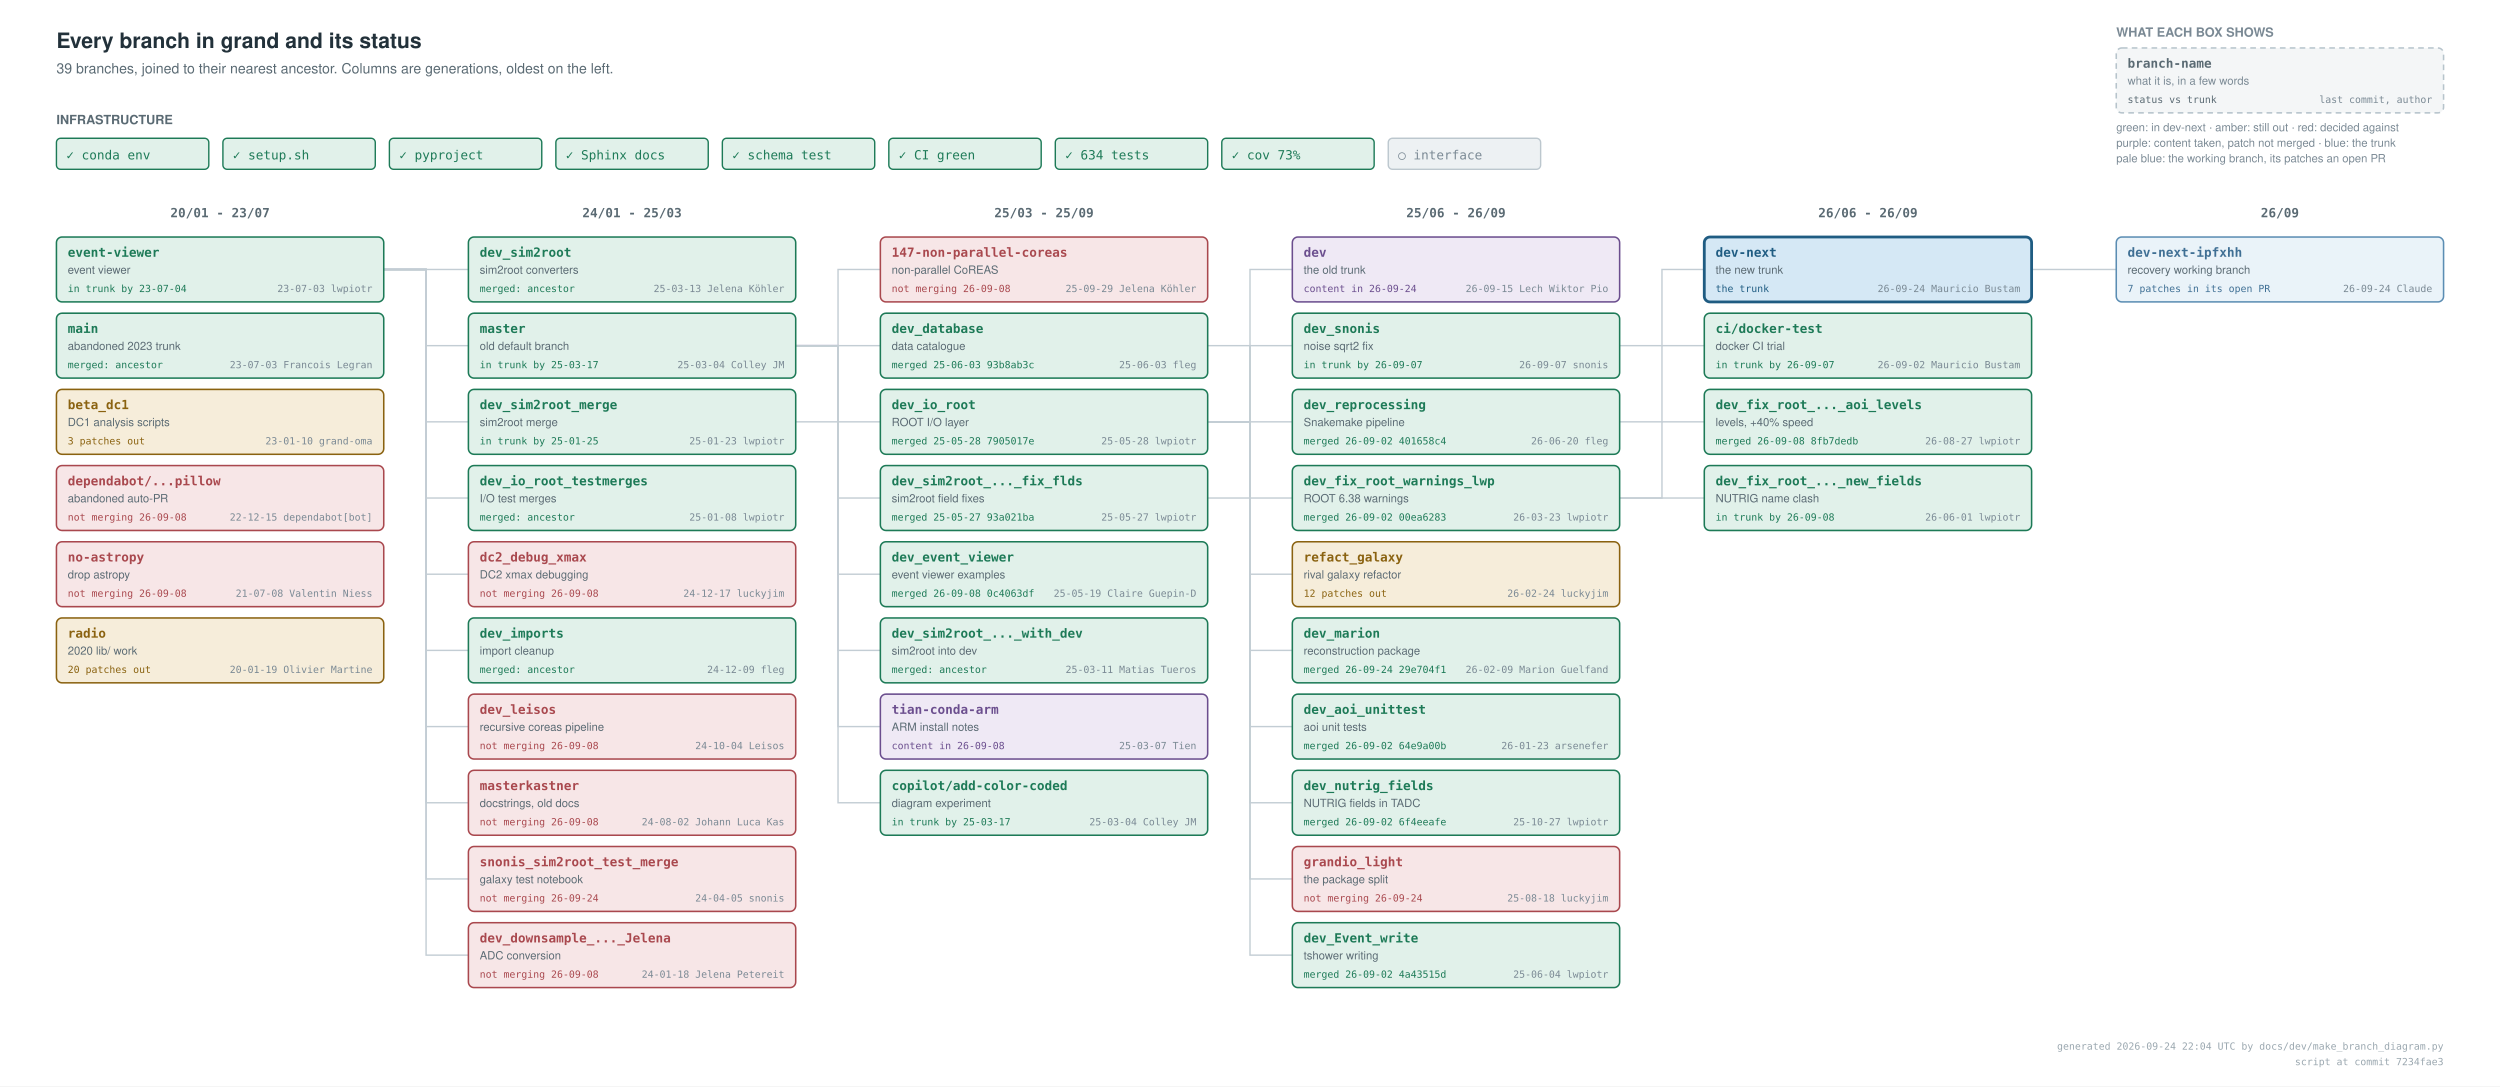
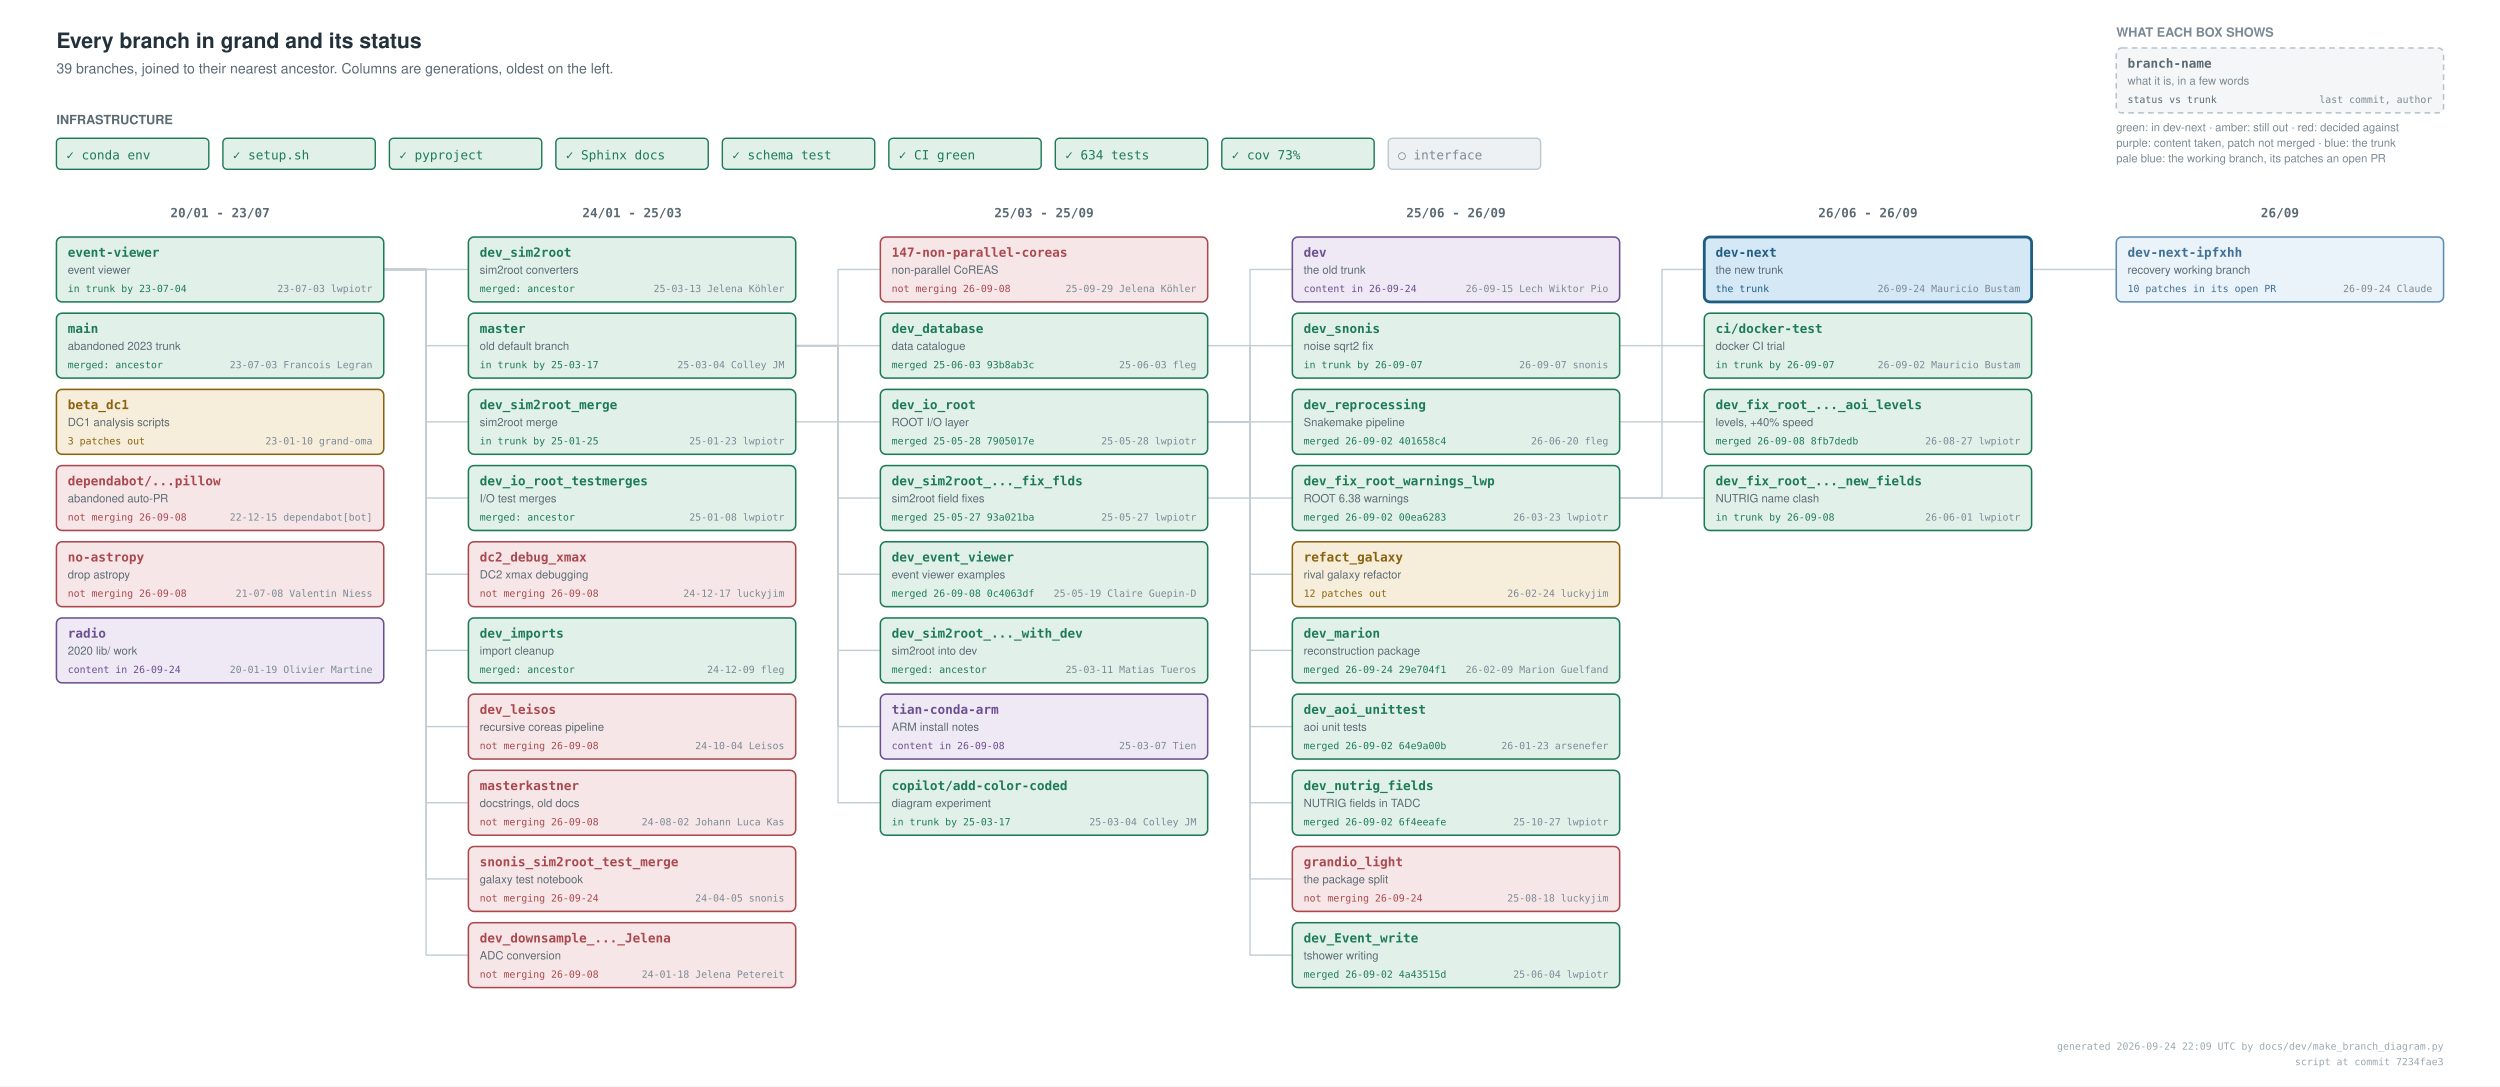
<svg xmlns="http://www.w3.org/2000/svg" viewBox="0 0 1772 770" width="1772" height="770" font-family="IBM Plex Sans, Helvetica, Arial, sans-serif">
  <rect width="1772" height="770" fill="#FFFFFF" />
  <text x="40" y="34" font-size="15" font-weight="600" fill="#22313A">Every branch in grand and its status</text>
  <text x="40" y="52" font-size="10" fill="#5A6A73">39 branches, joined to their nearest ancestor. Columns are generations, oldest on the left.</text>
  <text x="1500.0" y="26.0" font-size="9" font-weight="600" fill="#7A8994">WHAT EACH BOX SHOWS</text>
  <rect x="1500.0" y="34.0" width="232" height="46" rx="4" fill="#F4F6F7" stroke="#B7C4CC" stroke-width="1.1" stroke-dasharray="4 3" />
  <text x="1508.0" y="48.0" font-family="IBM Plex Mono, monospace" font-size="9" font-weight="600" fill="#5A6A73">branch-name</text>
  <text x="1508.0" y="60.0" font-size="8" fill="#7A8994">what it is, in a few words</text>
  <text x="1508.0" y="73.0" font-family="IBM Plex Mono, monospace" font-size="7" fill="#5A6A73">status vs trunk</text>
  <text x="1724.0" y="73.0" font-family="IBM Plex Mono, monospace" font-size="7" fill="#7A8994" text-anchor="end">last commit, author</text>
  <text x="1500.0" y="93.0" font-size="8" fill="#7A8994">green: in dev-next · amber: still out · red: decided against</text>
  <text x="1500.0" y="104.0" font-size="8" fill="#7A8994">purple: content taken, patch not merged · blue: the trunk</text>
  <text x="1500.0" y="115.0" font-size="8" fill="#7A8994">pale blue: the working branch, its patches an open PR</text>
  <text x="40" y="88" font-size="9" font-weight="600" fill="#5A6A73">INFRASTRUCTURE</text>
  <rect x="40.0" y="98" width="108" height="22" rx="3" fill="#E1F1EA" stroke="#1D7A57" stroke-width="1" />
  <text x="47.0" y="113" font-family="IBM Plex Mono, monospace" font-size="9" fill="#1D7A57">✓ conda env</text>
  <rect x="158.0" y="98" width="108" height="22" rx="3" fill="#E1F1EA" stroke="#1D7A57" stroke-width="1" />
  <text x="165.0" y="113" font-family="IBM Plex Mono, monospace" font-size="9" fill="#1D7A57">✓ setup.sh</text>
  <rect x="276.0" y="98" width="108" height="22" rx="3" fill="#E1F1EA" stroke="#1D7A57" stroke-width="1" />
  <text x="283.0" y="113" font-family="IBM Plex Mono, monospace" font-size="9" fill="#1D7A57">✓ pyproject</text>
  <rect x="394.0" y="98" width="108" height="22" rx="3" fill="#E1F1EA" stroke="#1D7A57" stroke-width="1" />
  <text x="401.0" y="113" font-family="IBM Plex Mono, monospace" font-size="9" fill="#1D7A57">✓ Sphinx docs</text>
  <rect x="512.0" y="98" width="108" height="22" rx="3" fill="#E1F1EA" stroke="#1D7A57" stroke-width="1" />
  <text x="519.0" y="113" font-family="IBM Plex Mono, monospace" font-size="9" fill="#1D7A57">✓ schema test</text>
  <rect x="630.0" y="98" width="108" height="22" rx="3" fill="#E1F1EA" stroke="#1D7A57" stroke-width="1" />
  <text x="637.0" y="113" font-family="IBM Plex Mono, monospace" font-size="9" fill="#1D7A57">✓ CI green</text>
  <rect x="748.0" y="98" width="108" height="22" rx="3" fill="#E1F1EA" stroke="#1D7A57" stroke-width="1" />
  <text x="755.0" y="113" font-family="IBM Plex Mono, monospace" font-size="9" fill="#1D7A57">✓ 634 tests</text>
  <rect x="866.0" y="98" width="108" height="22" rx="3" fill="#E1F1EA" stroke="#1D7A57" stroke-width="1" />
  <text x="873.0" y="113" font-family="IBM Plex Mono, monospace" font-size="9" fill="#1D7A57">✓ cov 73%</text>
  <rect x="984.0" y="98" width="108" height="22" rx="3" fill="#EDF1F3" stroke="#BCC7CE" stroke-width="1" />
  <text x="991.0" y="113" font-family="IBM Plex Mono, monospace" font-size="9" fill="#7A8994">○ interface</text>
  <text x="156.0" y="154.0" font-family="IBM Plex Mono, monospace" font-size="9" font-weight="600" fill="#5A6A73" text-anchor="middle">20/01 - 23/07</text>
  <text x="448.0" y="154.0" font-family="IBM Plex Mono, monospace" font-size="9" font-weight="600" fill="#5A6A73" text-anchor="middle">24/01 - 25/03</text>
  <text x="740.0" y="154.0" font-family="IBM Plex Mono, monospace" font-size="9" font-weight="600" fill="#5A6A73" text-anchor="middle">25/03 - 25/09</text>
  <text x="1032.0" y="154.0" font-family="IBM Plex Mono, monospace" font-size="9" font-weight="600" fill="#5A6A73" text-anchor="middle">25/06 - 26/09</text>
  <text x="1324.0" y="154.0" font-family="IBM Plex Mono, monospace" font-size="9" font-weight="600" fill="#5A6A73" text-anchor="middle">26/06 - 26/09</text>
  <text x="1616.0" y="154.0" font-family="IBM Plex Mono, monospace" font-size="9" font-weight="600" fill="#5A6A73" text-anchor="middle">26/09</text>
  <path d="M 564.0 245.0 H 594.0 V 191.0 H 624.0" fill="none" stroke="#C3CDD4" stroke-width="1" />
  <path d="M 1148.0 299.0 H 1178.0 V 245.0 H 1208.0" fill="none" stroke="#C3CDD4" stroke-width="1" />
  <path d="M 564.0 245.0 H 594.0 V 569.0 H 624.0" fill="none" stroke="#C3CDD4" stroke-width="1" />
  <path d="M 272.0 191.0 H 302.0 V 407.0 H 332.0" fill="none" stroke="#C3CDD4" stroke-width="1" />
  <path d="M 856.0 299.0 H 886.0 V 191.0 H 916.0" fill="none" stroke="#C3CDD4" stroke-width="1" />
  <path d="M 1148.0 245.0 H 1178.0 V 191.0 H 1208.0" fill="none" stroke="#C3CDD4" stroke-width="1" />
  <path d="M 1440.0 191.0 H 1470.0 V 191.0 H 1500.0" fill="none" stroke="#C3CDD4" stroke-width="1" />
  <path d="M 856.0 245.0 H 886.0 V 677.0 H 916.0" fill="none" stroke="#C3CDD4" stroke-width="1" />
  <path d="M 856.0 299.0 H 886.0 V 515.0 H 916.0" fill="none" stroke="#C3CDD4" stroke-width="1" />
  <path d="M 564.0 245.0 H 594.0 V 245.0 H 624.0" fill="none" stroke="#C3CDD4" stroke-width="1" />
  <path d="M 272.0 191.0 H 302.0 V 677.0 H 332.0" fill="none" stroke="#C3CDD4" stroke-width="1" />
  <path d="M 564.0 245.0 H 594.0 V 407.0 H 624.0" fill="none" stroke="#C3CDD4" stroke-width="1" />
  <path d="M 1148.0 353.0 H 1178.0 V 299.0 H 1208.0" fill="none" stroke="#C3CDD4" stroke-width="1" />
  <path d="M 856.0 299.0 H 886.0 V 353.0 H 916.0" fill="none" stroke="#C3CDD4" stroke-width="1" />
  <path d="M 1148.0 353.0 H 1178.0 V 353.0 H 1208.0" fill="none" stroke="#C3CDD4" stroke-width="1" />
  <path d="M 272.0 191.0 H 302.0 V 461.0 H 332.0" fill="none" stroke="#C3CDD4" stroke-width="1" />
  <path d="M 564.0 245.0 H 594.0 V 299.0 H 624.0" fill="none" stroke="#C3CDD4" stroke-width="1" />
  <path d="M 272.0 191.0 H 302.0 V 353.0 H 332.0" fill="none" stroke="#C3CDD4" stroke-width="1" />
  <path d="M 272.0 191.0 H 302.0 V 515.0 H 332.0" fill="none" stroke="#C3CDD4" stroke-width="1" />
  <path d="M 856.0 299.0 H 886.0 V 461.0 H 916.0" fill="none" stroke="#C3CDD4" stroke-width="1" />
  <path d="M 856.0 299.0 H 886.0 V 569.0 H 916.0" fill="none" stroke="#C3CDD4" stroke-width="1" />
  <path d="M 856.0 299.0 H 886.0 V 299.0 H 916.0" fill="none" stroke="#C3CDD4" stroke-width="1" />
  <path d="M 272.0 191.0 H 302.0 V 191.0 H 332.0" fill="none" stroke="#C3CDD4" stroke-width="1" />
  <path d="M 272.0 191.0 H 302.0 V 299.0 H 332.0" fill="none" stroke="#C3CDD4" stroke-width="1" />
  <path d="M 564.0 299.0 H 594.0 V 461.0 H 624.0" fill="none" stroke="#C3CDD4" stroke-width="1" />
  <path d="M 564.0 245.0 H 594.0 V 353.0 H 624.0" fill="none" stroke="#C3CDD4" stroke-width="1" />
  <path d="M 856.0 353.0 H 886.0 V 245.0 H 916.0" fill="none" stroke="#C3CDD4" stroke-width="1" />
  <path d="M 856.0 299.0 H 886.0 V 623.0 H 916.0" fill="none" stroke="#C3CDD4" stroke-width="1" />
  <path d="M 272.0 191.0 H 302.0 V 245.0 H 332.0" fill="none" stroke="#C3CDD4" stroke-width="1" />
  <path d="M 272.0 191.0 H 302.0 V 569.0 H 332.0" fill="none" stroke="#C3CDD4" stroke-width="1" />
  <path d="M 856.0 299.0 H 886.0 V 407.0 H 916.0" fill="none" stroke="#C3CDD4" stroke-width="1" />
  <path d="M 272.0 191.0 H 302.0 V 623.0 H 332.0" fill="none" stroke="#C3CDD4" stroke-width="1" />
  <path d="M 564.0 245.0 H 594.0 V 515.0 H 624.0" fill="none" stroke="#C3CDD4" stroke-width="1" />
  <rect x="624.0" y="168.0" width="232" height="46" rx="4" fill="#F7E6E7" stroke="#A9484E" stroke-width="1.1" />
  <text x="632.0" y="182.0" font-family="IBM Plex Mono, monospace" font-size="9" font-weight="600" fill="#A9484E">147-non-parallel-coreas</text>
  <text x="632.0" y="194.0" font-size="8" fill="#5A6A73">non-parallel CoREAS</text>
  <text x="632.0" y="207.0" font-family="IBM Plex Mono, monospace" font-size="7" fill="#A9484E">not merging 26-09-08</text>
  <text x="848.0" y="207.0" font-family="IBM Plex Mono, monospace" font-size="7" fill="#7A8994" text-anchor="end">25-09-29 Jelena Köhler</text>
  <rect x="40.0" y="276.0" width="232" height="46" rx="4" fill="#F6EDDA" stroke="#8A6210" stroke-width="1.1" />
  <text x="48.0" y="290.0" font-family="IBM Plex Mono, monospace" font-size="9" font-weight="600" fill="#8A6210">beta_dc1</text>
  <text x="48.0" y="302.0" font-size="8" fill="#5A6A73">DC1 analysis scripts</text>
  <text x="48.0" y="315.0" font-family="IBM Plex Mono, monospace" font-size="7" fill="#8A6210">3 patches out</text>
  <text x="264.0" y="315.0" font-family="IBM Plex Mono, monospace" font-size="7" fill="#7A8994" text-anchor="end">23-01-10 grand-oma</text>
  <rect x="1208.0" y="222.0" width="232" height="46" rx="4" fill="#E1F1EA" stroke="#1D7A57" stroke-width="1.1" />
  <text x="1216.0" y="236.0" font-family="IBM Plex Mono, monospace" font-size="9" font-weight="600" fill="#1D7A57">ci/docker-test</text>
  <text x="1216.0" y="248.0" font-size="8" fill="#5A6A73">docker CI trial</text>
  <text x="1216.0" y="261.0" font-family="IBM Plex Mono, monospace" font-size="7" fill="#1D7A57">in trunk by 26-09-07</text>
  <text x="1432.0" y="261.0" font-family="IBM Plex Mono, monospace" font-size="7" fill="#7A8994" text-anchor="end">26-09-02 Mauricio Bustam</text>
  <rect x="624.0" y="546.0" width="232" height="46" rx="4" fill="#E1F1EA" stroke="#1D7A57" stroke-width="1.1" />
  <text x="632.0" y="560.0" font-family="IBM Plex Mono, monospace" font-size="9" font-weight="600" fill="#1D7A57">copilot/add-color-coded</text>
  <text x="632.0" y="572.0" font-size="8" fill="#5A6A73">diagram experiment</text>
  <text x="632.0" y="585.0" font-family="IBM Plex Mono, monospace" font-size="7" fill="#1D7A57">in trunk by 25-03-17</text>
  <text x="848.0" y="585.0" font-family="IBM Plex Mono, monospace" font-size="7" fill="#7A8994" text-anchor="end">25-03-04 Colley JM</text>
  <rect x="332.0" y="384.0" width="232" height="46" rx="4" fill="#F7E6E7" stroke="#A9484E" stroke-width="1.1" />
  <text x="340.0" y="398.0" font-family="IBM Plex Mono, monospace" font-size="9" font-weight="600" fill="#A9484E">dc2_debug_xmax</text>
  <text x="340.0" y="410.0" font-size="8" fill="#5A6A73">DC2 xmax debugging</text>
  <text x="340.0" y="423.0" font-family="IBM Plex Mono, monospace" font-size="7" fill="#A9484E">not merging 26-09-08</text>
  <text x="556.0" y="423.0" font-family="IBM Plex Mono, monospace" font-size="7" fill="#7A8994" text-anchor="end">24-12-17 luckyjim</text>
  <rect x="40.0" y="330.0" width="232" height="46" rx="4" fill="#F7E6E7" stroke="#A9484E" stroke-width="1.1" />
  <text x="48.0" y="344.0" font-family="IBM Plex Mono, monospace" font-size="9" font-weight="600" fill="#A9484E">dependabot/...pillow</text>
  <text x="48.0" y="356.0" font-size="8" fill="#5A6A73">abandoned auto-PR</text>
  <text x="48.0" y="369.0" font-family="IBM Plex Mono, monospace" font-size="7" fill="#A9484E">not merging 26-09-08</text>
  <text x="264.0" y="369.0" font-family="IBM Plex Mono, monospace" font-size="7" fill="#7A8994" text-anchor="end">22-12-15 dependabot[bot]</text>
  <rect x="916.0" y="168.0" width="232" height="46" rx="4" fill="#EFE9F5" stroke="#6B4E8E" stroke-width="1.1" />
  <text x="924.0" y="182.0" font-family="IBM Plex Mono, monospace" font-size="9" font-weight="600" fill="#6B4E8E">dev</text>
  <text x="924.0" y="194.0" font-size="8" fill="#5A6A73">the old trunk</text>
  <text x="924.0" y="207.0" font-family="IBM Plex Mono, monospace" font-size="7" fill="#6B4E8E">content in 26-09-24</text>
  <text x="1140.0" y="207.0" font-family="IBM Plex Mono, monospace" font-size="7" fill="#7A8994" text-anchor="end">26-09-15 Lech Wiktor Pio</text>
  <rect x="1208.0" y="168.0" width="232" height="46" rx="4" fill="#D5E8F5" stroke="#1F5C82" stroke-width="2" />
  <text x="1216.0" y="182.0" font-family="IBM Plex Mono, monospace" font-size="9" font-weight="600" fill="#1F5C82">dev-next</text>
  <text x="1216.0" y="194.0" font-size="8" fill="#5A6A73">the new trunk</text>
  <text x="1216.0" y="207.0" font-family="IBM Plex Mono, monospace" font-size="7" fill="#1F5C82">the trunk</text>
  <text x="1432.0" y="207.0" font-family="IBM Plex Mono, monospace" font-size="7" fill="#7A8994" text-anchor="end">26-09-24 Mauricio Bustam</text>
  <rect x="1500.0" y="168.0" width="232" height="46" rx="4" fill="#EAF3F9" stroke="#5B8DB3" stroke-width="1.1" />
  <text x="1508.0" y="182.0" font-family="IBM Plex Mono, monospace" font-size="9" font-weight="600" fill="#3F6F94">dev-next-ipfxhh</text>
  <text x="1508.0" y="194.0" font-size="8" fill="#5A6A73">recovery working branch</text>
-   <text x="1508.0" y="207.0" font-family="IBM Plex Mono, monospace" font-size="7" fill="#3F6F94">7 patches in its open PR</text>
+   <text x="1508.0" y="207.0" font-family="IBM Plex Mono, monospace" font-size="7" fill="#3F6F94">10 patches in its open PR</text>
  <text x="1724.0" y="207.0" font-family="IBM Plex Mono, monospace" font-size="7" fill="#7A8994" text-anchor="end">26-09-24 Claude</text>
  <rect x="916.0" y="654.0" width="232" height="46" rx="4" fill="#E1F1EA" stroke="#1D7A57" stroke-width="1.1" />
  <text x="924.0" y="668.0" font-family="IBM Plex Mono, monospace" font-size="9" font-weight="600" fill="#1D7A57">dev_Event_write</text>
  <text x="924.0" y="680.0" font-size="8" fill="#5A6A73">tshower writing</text>
  <text x="924.0" y="693.0" font-family="IBM Plex Mono, monospace" font-size="7" fill="#1D7A57">merged 26-09-02 4a43515d</text>
  <text x="1140.0" y="693.0" font-family="IBM Plex Mono, monospace" font-size="7" fill="#7A8994" text-anchor="end">25-06-04 lwpiotr</text>
  <rect x="916.0" y="492.0" width="232" height="46" rx="4" fill="#E1F1EA" stroke="#1D7A57" stroke-width="1.1" />
  <text x="924.0" y="506.0" font-family="IBM Plex Mono, monospace" font-size="9" font-weight="600" fill="#1D7A57">dev_aoi_unittest</text>
  <text x="924.0" y="518.0" font-size="8" fill="#5A6A73">aoi unit tests</text>
  <text x="924.0" y="531.0" font-family="IBM Plex Mono, monospace" font-size="7" fill="#1D7A57">merged 26-09-02 64e9a00b</text>
  <text x="1140.0" y="531.0" font-family="IBM Plex Mono, monospace" font-size="7" fill="#7A8994" text-anchor="end">26-01-23 arsenefer</text>
  <rect x="624.0" y="222.0" width="232" height="46" rx="4" fill="#E1F1EA" stroke="#1D7A57" stroke-width="1.1" />
  <text x="632.0" y="236.0" font-family="IBM Plex Mono, monospace" font-size="9" font-weight="600" fill="#1D7A57">dev_database</text>
  <text x="632.0" y="248.0" font-size="8" fill="#5A6A73">data catalogue</text>
  <text x="632.0" y="261.0" font-family="IBM Plex Mono, monospace" font-size="7" fill="#1D7A57">merged 25-06-03 93b8ab3c</text>
  <text x="848.0" y="261.0" font-family="IBM Plex Mono, monospace" font-size="7" fill="#7A8994" text-anchor="end">25-06-03 fleg</text>
  <rect x="332.0" y="654.0" width="232" height="46" rx="4" fill="#F7E6E7" stroke="#A9484E" stroke-width="1.1" />
  <text x="340.0" y="668.0" font-family="IBM Plex Mono, monospace" font-size="9" font-weight="600" fill="#A9484E">dev_downsample_..._Jelena</text>
  <text x="340.0" y="680.0" font-size="8" fill="#5A6A73">ADC conversion</text>
  <text x="340.0" y="693.0" font-family="IBM Plex Mono, monospace" font-size="7" fill="#A9484E">not merging 26-09-08</text>
  <text x="556.0" y="693.0" font-family="IBM Plex Mono, monospace" font-size="7" fill="#7A8994" text-anchor="end">24-01-18 Jelena Petereit</text>
  <rect x="624.0" y="384.0" width="232" height="46" rx="4" fill="#E1F1EA" stroke="#1D7A57" stroke-width="1.1" />
  <text x="632.0" y="398.0" font-family="IBM Plex Mono, monospace" font-size="9" font-weight="600" fill="#1D7A57">dev_event_viewer</text>
  <text x="632.0" y="410.0" font-size="8" fill="#5A6A73">event viewer examples</text>
  <text x="632.0" y="423.0" font-family="IBM Plex Mono, monospace" font-size="7" fill="#1D7A57">merged 26-09-08 0c4063df</text>
  <text x="848.0" y="423.0" font-family="IBM Plex Mono, monospace" font-size="7" fill="#7A8994" text-anchor="end">25-05-19 Claire Guepin-D</text>
  <rect x="1208.0" y="276.0" width="232" height="46" rx="4" fill="#E1F1EA" stroke="#1D7A57" stroke-width="1.1" />
  <text x="1216.0" y="290.0" font-family="IBM Plex Mono, monospace" font-size="9" font-weight="600" fill="#1D7A57">dev_fix_root_..._aoi_levels</text>
  <text x="1216.0" y="302.0" font-size="8" fill="#5A6A73">levels, +40% speed</text>
  <text x="1216.0" y="315.0" font-family="IBM Plex Mono, monospace" font-size="7" fill="#1D7A57">merged 26-09-08 8fb7dedb</text>
  <text x="1432.0" y="315.0" font-family="IBM Plex Mono, monospace" font-size="7" fill="#7A8994" text-anchor="end">26-08-27 lwpiotr</text>
  <rect x="916.0" y="330.0" width="232" height="46" rx="4" fill="#E1F1EA" stroke="#1D7A57" stroke-width="1.1" />
  <text x="924.0" y="344.0" font-family="IBM Plex Mono, monospace" font-size="9" font-weight="600" fill="#1D7A57">dev_fix_root_warnings_lwp</text>
  <text x="924.0" y="356.0" font-size="8" fill="#5A6A73">ROOT 6.38 warnings</text>
  <text x="924.0" y="369.0" font-family="IBM Plex Mono, monospace" font-size="7" fill="#1D7A57">merged 26-09-02 00ea6283</text>
  <text x="1140.0" y="369.0" font-family="IBM Plex Mono, monospace" font-size="7" fill="#7A8994" text-anchor="end">26-03-23 lwpiotr</text>
  <rect x="1208.0" y="330.0" width="232" height="46" rx="4" fill="#E1F1EA" stroke="#1D7A57" stroke-width="1.1" />
  <text x="1216.0" y="344.0" font-family="IBM Plex Mono, monospace" font-size="9" font-weight="600" fill="#1D7A57">dev_fix_root_..._new_fields</text>
  <text x="1216.0" y="356.0" font-size="8" fill="#5A6A73">NUTRIG name clash</text>
  <text x="1216.0" y="369.0" font-family="IBM Plex Mono, monospace" font-size="7" fill="#1D7A57">in trunk by 26-09-08</text>
  <text x="1432.0" y="369.0" font-family="IBM Plex Mono, monospace" font-size="7" fill="#7A8994" text-anchor="end">26-06-01 lwpiotr</text>
  <rect x="332.0" y="438.0" width="232" height="46" rx="4" fill="#E1F1EA" stroke="#1D7A57" stroke-width="1.1" />
  <text x="340.0" y="452.0" font-family="IBM Plex Mono, monospace" font-size="9" font-weight="600" fill="#1D7A57">dev_imports</text>
  <text x="340.0" y="464.0" font-size="8" fill="#5A6A73">import cleanup</text>
  <text x="340.0" y="477.0" font-family="IBM Plex Mono, monospace" font-size="7" fill="#1D7A57">merged: ancestor</text>
  <text x="556.0" y="477.0" font-family="IBM Plex Mono, monospace" font-size="7" fill="#7A8994" text-anchor="end">24-12-09 fleg</text>
  <rect x="624.0" y="276.0" width="232" height="46" rx="4" fill="#E1F1EA" stroke="#1D7A57" stroke-width="1.1" />
  <text x="632.0" y="290.0" font-family="IBM Plex Mono, monospace" font-size="9" font-weight="600" fill="#1D7A57">dev_io_root</text>
  <text x="632.0" y="302.0" font-size="8" fill="#5A6A73">ROOT I/O layer</text>
  <text x="632.0" y="315.0" font-family="IBM Plex Mono, monospace" font-size="7" fill="#1D7A57">merged 25-05-28 7905017e</text>
  <text x="848.0" y="315.0" font-family="IBM Plex Mono, monospace" font-size="7" fill="#7A8994" text-anchor="end">25-05-28 lwpiotr</text>
  <rect x="332.0" y="330.0" width="232" height="46" rx="4" fill="#E1F1EA" stroke="#1D7A57" stroke-width="1.1" />
  <text x="340.0" y="344.0" font-family="IBM Plex Mono, monospace" font-size="9" font-weight="600" fill="#1D7A57">dev_io_root_testmerges</text>
  <text x="340.0" y="356.0" font-size="8" fill="#5A6A73">I/O test merges</text>
  <text x="340.0" y="369.0" font-family="IBM Plex Mono, monospace" font-size="7" fill="#1D7A57">merged: ancestor</text>
  <text x="556.0" y="369.0" font-family="IBM Plex Mono, monospace" font-size="7" fill="#7A8994" text-anchor="end">25-01-08 lwpiotr</text>
  <rect x="332.0" y="492.0" width="232" height="46" rx="4" fill="#F7E6E7" stroke="#A9484E" stroke-width="1.1" />
  <text x="340.0" y="506.0" font-family="IBM Plex Mono, monospace" font-size="9" font-weight="600" fill="#A9484E">dev_leisos</text>
  <text x="340.0" y="518.0" font-size="8" fill="#5A6A73">recursive coreas pipeline</text>
  <text x="340.0" y="531.0" font-family="IBM Plex Mono, monospace" font-size="7" fill="#A9484E">not merging 26-09-08</text>
  <text x="556.0" y="531.0" font-family="IBM Plex Mono, monospace" font-size="7" fill="#7A8994" text-anchor="end">24-10-04 Leisos</text>
  <rect x="916.0" y="438.0" width="232" height="46" rx="4" fill="#E1F1EA" stroke="#1D7A57" stroke-width="1.1" />
  <text x="924.0" y="452.0" font-family="IBM Plex Mono, monospace" font-size="9" font-weight="600" fill="#1D7A57">dev_marion</text>
  <text x="924.0" y="464.0" font-size="8" fill="#5A6A73">reconstruction package</text>
  <text x="924.0" y="477.0" font-family="IBM Plex Mono, monospace" font-size="7" fill="#1D7A57">merged 26-09-24 29e704f1</text>
  <text x="1140.0" y="477.0" font-family="IBM Plex Mono, monospace" font-size="7" fill="#7A8994" text-anchor="end">26-02-09 Marion Guelfand</text>
  <rect x="916.0" y="546.0" width="232" height="46" rx="4" fill="#E1F1EA" stroke="#1D7A57" stroke-width="1.1" />
  <text x="924.0" y="560.0" font-family="IBM Plex Mono, monospace" font-size="9" font-weight="600" fill="#1D7A57">dev_nutrig_fields</text>
  <text x="924.0" y="572.0" font-size="8" fill="#5A6A73">NUTRIG fields in TADC</text>
  <text x="924.0" y="585.0" font-family="IBM Plex Mono, monospace" font-size="7" fill="#1D7A57">merged 26-09-02 6f4eeafe</text>
  <text x="1140.0" y="585.0" font-family="IBM Plex Mono, monospace" font-size="7" fill="#7A8994" text-anchor="end">25-10-27 lwpiotr</text>
  <rect x="916.0" y="276.0" width="232" height="46" rx="4" fill="#E1F1EA" stroke="#1D7A57" stroke-width="1.1" />
  <text x="924.0" y="290.0" font-family="IBM Plex Mono, monospace" font-size="9" font-weight="600" fill="#1D7A57">dev_reprocessing</text>
  <text x="924.0" y="302.0" font-size="8" fill="#5A6A73">Snakemake pipeline</text>
  <text x="924.0" y="315.0" font-family="IBM Plex Mono, monospace" font-size="7" fill="#1D7A57">merged 26-09-02 401658c4</text>
  <text x="1140.0" y="315.0" font-family="IBM Plex Mono, monospace" font-size="7" fill="#7A8994" text-anchor="end">26-06-20 fleg</text>
  <rect x="332.0" y="168.0" width="232" height="46" rx="4" fill="#E1F1EA" stroke="#1D7A57" stroke-width="1.1" />
  <text x="340.0" y="182.0" font-family="IBM Plex Mono, monospace" font-size="9" font-weight="600" fill="#1D7A57">dev_sim2root</text>
  <text x="340.0" y="194.0" font-size="8" fill="#5A6A73">sim2root converters</text>
  <text x="340.0" y="207.0" font-family="IBM Plex Mono, monospace" font-size="7" fill="#1D7A57">merged: ancestor</text>
  <text x="556.0" y="207.0" font-family="IBM Plex Mono, monospace" font-size="7" fill="#7A8994" text-anchor="end">25-03-13 Jelena Köhler</text>
  <rect x="332.0" y="276.0" width="232" height="46" rx="4" fill="#E1F1EA" stroke="#1D7A57" stroke-width="1.1" />
  <text x="340.0" y="290.0" font-family="IBM Plex Mono, monospace" font-size="9" font-weight="600" fill="#1D7A57">dev_sim2root_merge</text>
  <text x="340.0" y="302.0" font-size="8" fill="#5A6A73">sim2root merge</text>
  <text x="340.0" y="315.0" font-family="IBM Plex Mono, monospace" font-size="7" fill="#1D7A57">in trunk by 25-01-25</text>
  <text x="556.0" y="315.0" font-family="IBM Plex Mono, monospace" font-size="7" fill="#7A8994" text-anchor="end">25-01-23 lwpiotr</text>
  <rect x="624.0" y="438.0" width="232" height="46" rx="4" fill="#E1F1EA" stroke="#1D7A57" stroke-width="1.1" />
  <text x="632.0" y="452.0" font-family="IBM Plex Mono, monospace" font-size="9" font-weight="600" fill="#1D7A57">dev_sim2root_..._with_dev</text>
  <text x="632.0" y="464.0" font-size="8" fill="#5A6A73">sim2root into dev</text>
  <text x="632.0" y="477.0" font-family="IBM Plex Mono, monospace" font-size="7" fill="#1D7A57">merged: ancestor</text>
  <text x="848.0" y="477.0" font-family="IBM Plex Mono, monospace" font-size="7" fill="#7A8994" text-anchor="end">25-03-11 Matias Tueros</text>
  <rect x="624.0" y="330.0" width="232" height="46" rx="4" fill="#E1F1EA" stroke="#1D7A57" stroke-width="1.1" />
  <text x="632.0" y="344.0" font-family="IBM Plex Mono, monospace" font-size="9" font-weight="600" fill="#1D7A57">dev_sim2root_..._fix_flds</text>
  <text x="632.0" y="356.0" font-size="8" fill="#5A6A73">sim2root field fixes</text>
  <text x="632.0" y="369.0" font-family="IBM Plex Mono, monospace" font-size="7" fill="#1D7A57">merged 25-05-27 93a021ba</text>
  <text x="848.0" y="369.0" font-family="IBM Plex Mono, monospace" font-size="7" fill="#7A8994" text-anchor="end">25-05-27 lwpiotr</text>
  <rect x="916.0" y="222.0" width="232" height="46" rx="4" fill="#E1F1EA" stroke="#1D7A57" stroke-width="1.1" />
  <text x="924.0" y="236.0" font-family="IBM Plex Mono, monospace" font-size="9" font-weight="600" fill="#1D7A57">dev_snonis</text>
  <text x="924.0" y="248.0" font-size="8" fill="#5A6A73">noise sqrt2 fix</text>
  <text x="924.0" y="261.0" font-family="IBM Plex Mono, monospace" font-size="7" fill="#1D7A57">in trunk by 26-09-07</text>
  <text x="1140.0" y="261.0" font-family="IBM Plex Mono, monospace" font-size="7" fill="#7A8994" text-anchor="end">26-09-07 snonis</text>
  <rect x="40.0" y="168.0" width="232" height="46" rx="4" fill="#E1F1EA" stroke="#1D7A57" stroke-width="1.1" />
  <text x="48.0" y="182.0" font-family="IBM Plex Mono, monospace" font-size="9" font-weight="600" fill="#1D7A57">event-viewer</text>
  <text x="48.0" y="194.0" font-size="8" fill="#5A6A73">event viewer</text>
  <text x="48.0" y="207.0" font-family="IBM Plex Mono, monospace" font-size="7" fill="#1D7A57">in trunk by 23-07-04</text>
  <text x="264.0" y="207.0" font-family="IBM Plex Mono, monospace" font-size="7" fill="#7A8994" text-anchor="end">23-07-03 lwpiotr</text>
  <rect x="916.0" y="600.0" width="232" height="46" rx="4" fill="#F7E6E7" stroke="#A9484E" stroke-width="1.1" />
  <text x="924.0" y="614.0" font-family="IBM Plex Mono, monospace" font-size="9" font-weight="600" fill="#A9484E">grandio_light</text>
  <text x="924.0" y="626.0" font-size="8" fill="#5A6A73">the package split</text>
  <text x="924.0" y="639.0" font-family="IBM Plex Mono, monospace" font-size="7" fill="#A9484E">not merging 26-09-24</text>
  <text x="1140.0" y="639.0" font-family="IBM Plex Mono, monospace" font-size="7" fill="#7A8994" text-anchor="end">25-08-18 luckyjim</text>
  <rect x="40.0" y="222.0" width="232" height="46" rx="4" fill="#E1F1EA" stroke="#1D7A57" stroke-width="1.1" />
  <text x="48.0" y="236.0" font-family="IBM Plex Mono, monospace" font-size="9" font-weight="600" fill="#1D7A57">main</text>
  <text x="48.0" y="248.0" font-size="8" fill="#5A6A73">abandoned 2023 trunk</text>
  <text x="48.0" y="261.0" font-family="IBM Plex Mono, monospace" font-size="7" fill="#1D7A57">merged: ancestor</text>
  <text x="264.0" y="261.0" font-family="IBM Plex Mono, monospace" font-size="7" fill="#7A8994" text-anchor="end">23-07-03 Francois Legran</text>
  <rect x="332.0" y="222.0" width="232" height="46" rx="4" fill="#E1F1EA" stroke="#1D7A57" stroke-width="1.1" />
  <text x="340.0" y="236.0" font-family="IBM Plex Mono, monospace" font-size="9" font-weight="600" fill="#1D7A57">master</text>
  <text x="340.0" y="248.0" font-size="8" fill="#5A6A73">old default branch</text>
  <text x="340.0" y="261.0" font-family="IBM Plex Mono, monospace" font-size="7" fill="#1D7A57">in trunk by 25-03-17</text>
  <text x="556.0" y="261.0" font-family="IBM Plex Mono, monospace" font-size="7" fill="#7A8994" text-anchor="end">25-03-04 Colley JM</text>
  <rect x="332.0" y="546.0" width="232" height="46" rx="4" fill="#F7E6E7" stroke="#A9484E" stroke-width="1.1" />
  <text x="340.0" y="560.0" font-family="IBM Plex Mono, monospace" font-size="9" font-weight="600" fill="#A9484E">masterkastner</text>
  <text x="340.0" y="572.0" font-size="8" fill="#5A6A73">docstrings, old docs</text>
  <text x="340.0" y="585.0" font-family="IBM Plex Mono, monospace" font-size="7" fill="#A9484E">not merging 26-09-08</text>
  <text x="556.0" y="585.0" font-family="IBM Plex Mono, monospace" font-size="7" fill="#7A8994" text-anchor="end">24-08-02 Johann Luca Kas</text>
  <rect x="40.0" y="384.0" width="232" height="46" rx="4" fill="#F7E6E7" stroke="#A9484E" stroke-width="1.1" />
  <text x="48.0" y="398.0" font-family="IBM Plex Mono, monospace" font-size="9" font-weight="600" fill="#A9484E">no-astropy</text>
  <text x="48.0" y="410.0" font-size="8" fill="#5A6A73">drop astropy</text>
  <text x="48.0" y="423.0" font-family="IBM Plex Mono, monospace" font-size="7" fill="#A9484E">not merging 26-09-08</text>
  <text x="264.0" y="423.0" font-family="IBM Plex Mono, monospace" font-size="7" fill="#7A8994" text-anchor="end">21-07-08 Valentin Niess</text>
-   <rect x="40.0" y="438.0" width="232" height="46" rx="4" fill="#F6EDDA" stroke="#8A6210" stroke-width="1.1" />
-   <text x="48.0" y="452.0" font-family="IBM Plex Mono, monospace" font-size="9" font-weight="600" fill="#8A6210">radio</text>
+   <rect x="40.0" y="438.0" width="232" height="46" rx="4" fill="#EFE9F5" stroke="#6B4E8E" stroke-width="1.1" />
+   <text x="48.0" y="452.0" font-family="IBM Plex Mono, monospace" font-size="9" font-weight="600" fill="#6B4E8E">radio</text>
  <text x="48.0" y="464.0" font-size="8" fill="#5A6A73">2020 lib/ work</text>
-   <text x="48.0" y="477.0" font-family="IBM Plex Mono, monospace" font-size="7" fill="#8A6210">20 patches out</text>
+   <text x="48.0" y="477.0" font-family="IBM Plex Mono, monospace" font-size="7" fill="#6B4E8E">content in 26-09-24</text>
  <text x="264.0" y="477.0" font-family="IBM Plex Mono, monospace" font-size="7" fill="#7A8994" text-anchor="end">20-01-19 Olivier Martine</text>
  <rect x="916.0" y="384.0" width="232" height="46" rx="4" fill="#F6EDDA" stroke="#8A6210" stroke-width="1.1" />
  <text x="924.0" y="398.0" font-family="IBM Plex Mono, monospace" font-size="9" font-weight="600" fill="#8A6210">refact_galaxy</text>
  <text x="924.0" y="410.0" font-size="8" fill="#5A6A73">rival galaxy refactor</text>
  <text x="924.0" y="423.0" font-family="IBM Plex Mono, monospace" font-size="7" fill="#8A6210">12 patches out</text>
  <text x="1140.0" y="423.0" font-family="IBM Plex Mono, monospace" font-size="7" fill="#7A8994" text-anchor="end">26-02-24 luckyjim</text>
  <rect x="332.0" y="600.0" width="232" height="46" rx="4" fill="#F7E6E7" stroke="#A9484E" stroke-width="1.1" />
  <text x="340.0" y="614.0" font-family="IBM Plex Mono, monospace" font-size="9" font-weight="600" fill="#A9484E">snonis_sim2root_test_merge</text>
  <text x="340.0" y="626.0" font-size="8" fill="#5A6A73">galaxy test notebook</text>
  <text x="340.0" y="639.0" font-family="IBM Plex Mono, monospace" font-size="7" fill="#A9484E">not merging 26-09-24</text>
  <text x="556.0" y="639.0" font-family="IBM Plex Mono, monospace" font-size="7" fill="#7A8994" text-anchor="end">24-04-05 snonis</text>
  <rect x="624.0" y="492.0" width="232" height="46" rx="4" fill="#EFE9F5" stroke="#6B4E8E" stroke-width="1.1" />
  <text x="632.0" y="506.0" font-family="IBM Plex Mono, monospace" font-size="9" font-weight="600" fill="#6B4E8E">tian-conda-arm</text>
  <text x="632.0" y="518.0" font-size="8" fill="#5A6A73">ARM install notes</text>
  <text x="632.0" y="531.0" font-family="IBM Plex Mono, monospace" font-size="7" fill="#6B4E8E">content in 26-09-08</text>
  <text x="848.0" y="531.0" font-family="IBM Plex Mono, monospace" font-size="7" fill="#7A8994" text-anchor="end">25-03-07 Tien</text>
-   <text x="1732.0" y="744.0" font-family="IBM Plex Mono, monospace" font-size="7" fill="#9AA7AF" text-anchor="end">generated 2026-09-24 22:04 UTC by docs/dev/make_branch_diagram.py</text>
+   <text x="1732.0" y="744.0" font-family="IBM Plex Mono, monospace" font-size="7" fill="#9AA7AF" text-anchor="end">generated 2026-09-24 22:09 UTC by docs/dev/make_branch_diagram.py</text>
  <text x="1732.0" y="755.0" font-family="IBM Plex Mono, monospace" font-size="7" fill="#9AA7AF" text-anchor="end">script at commit 7234fae3</text>
</svg>
